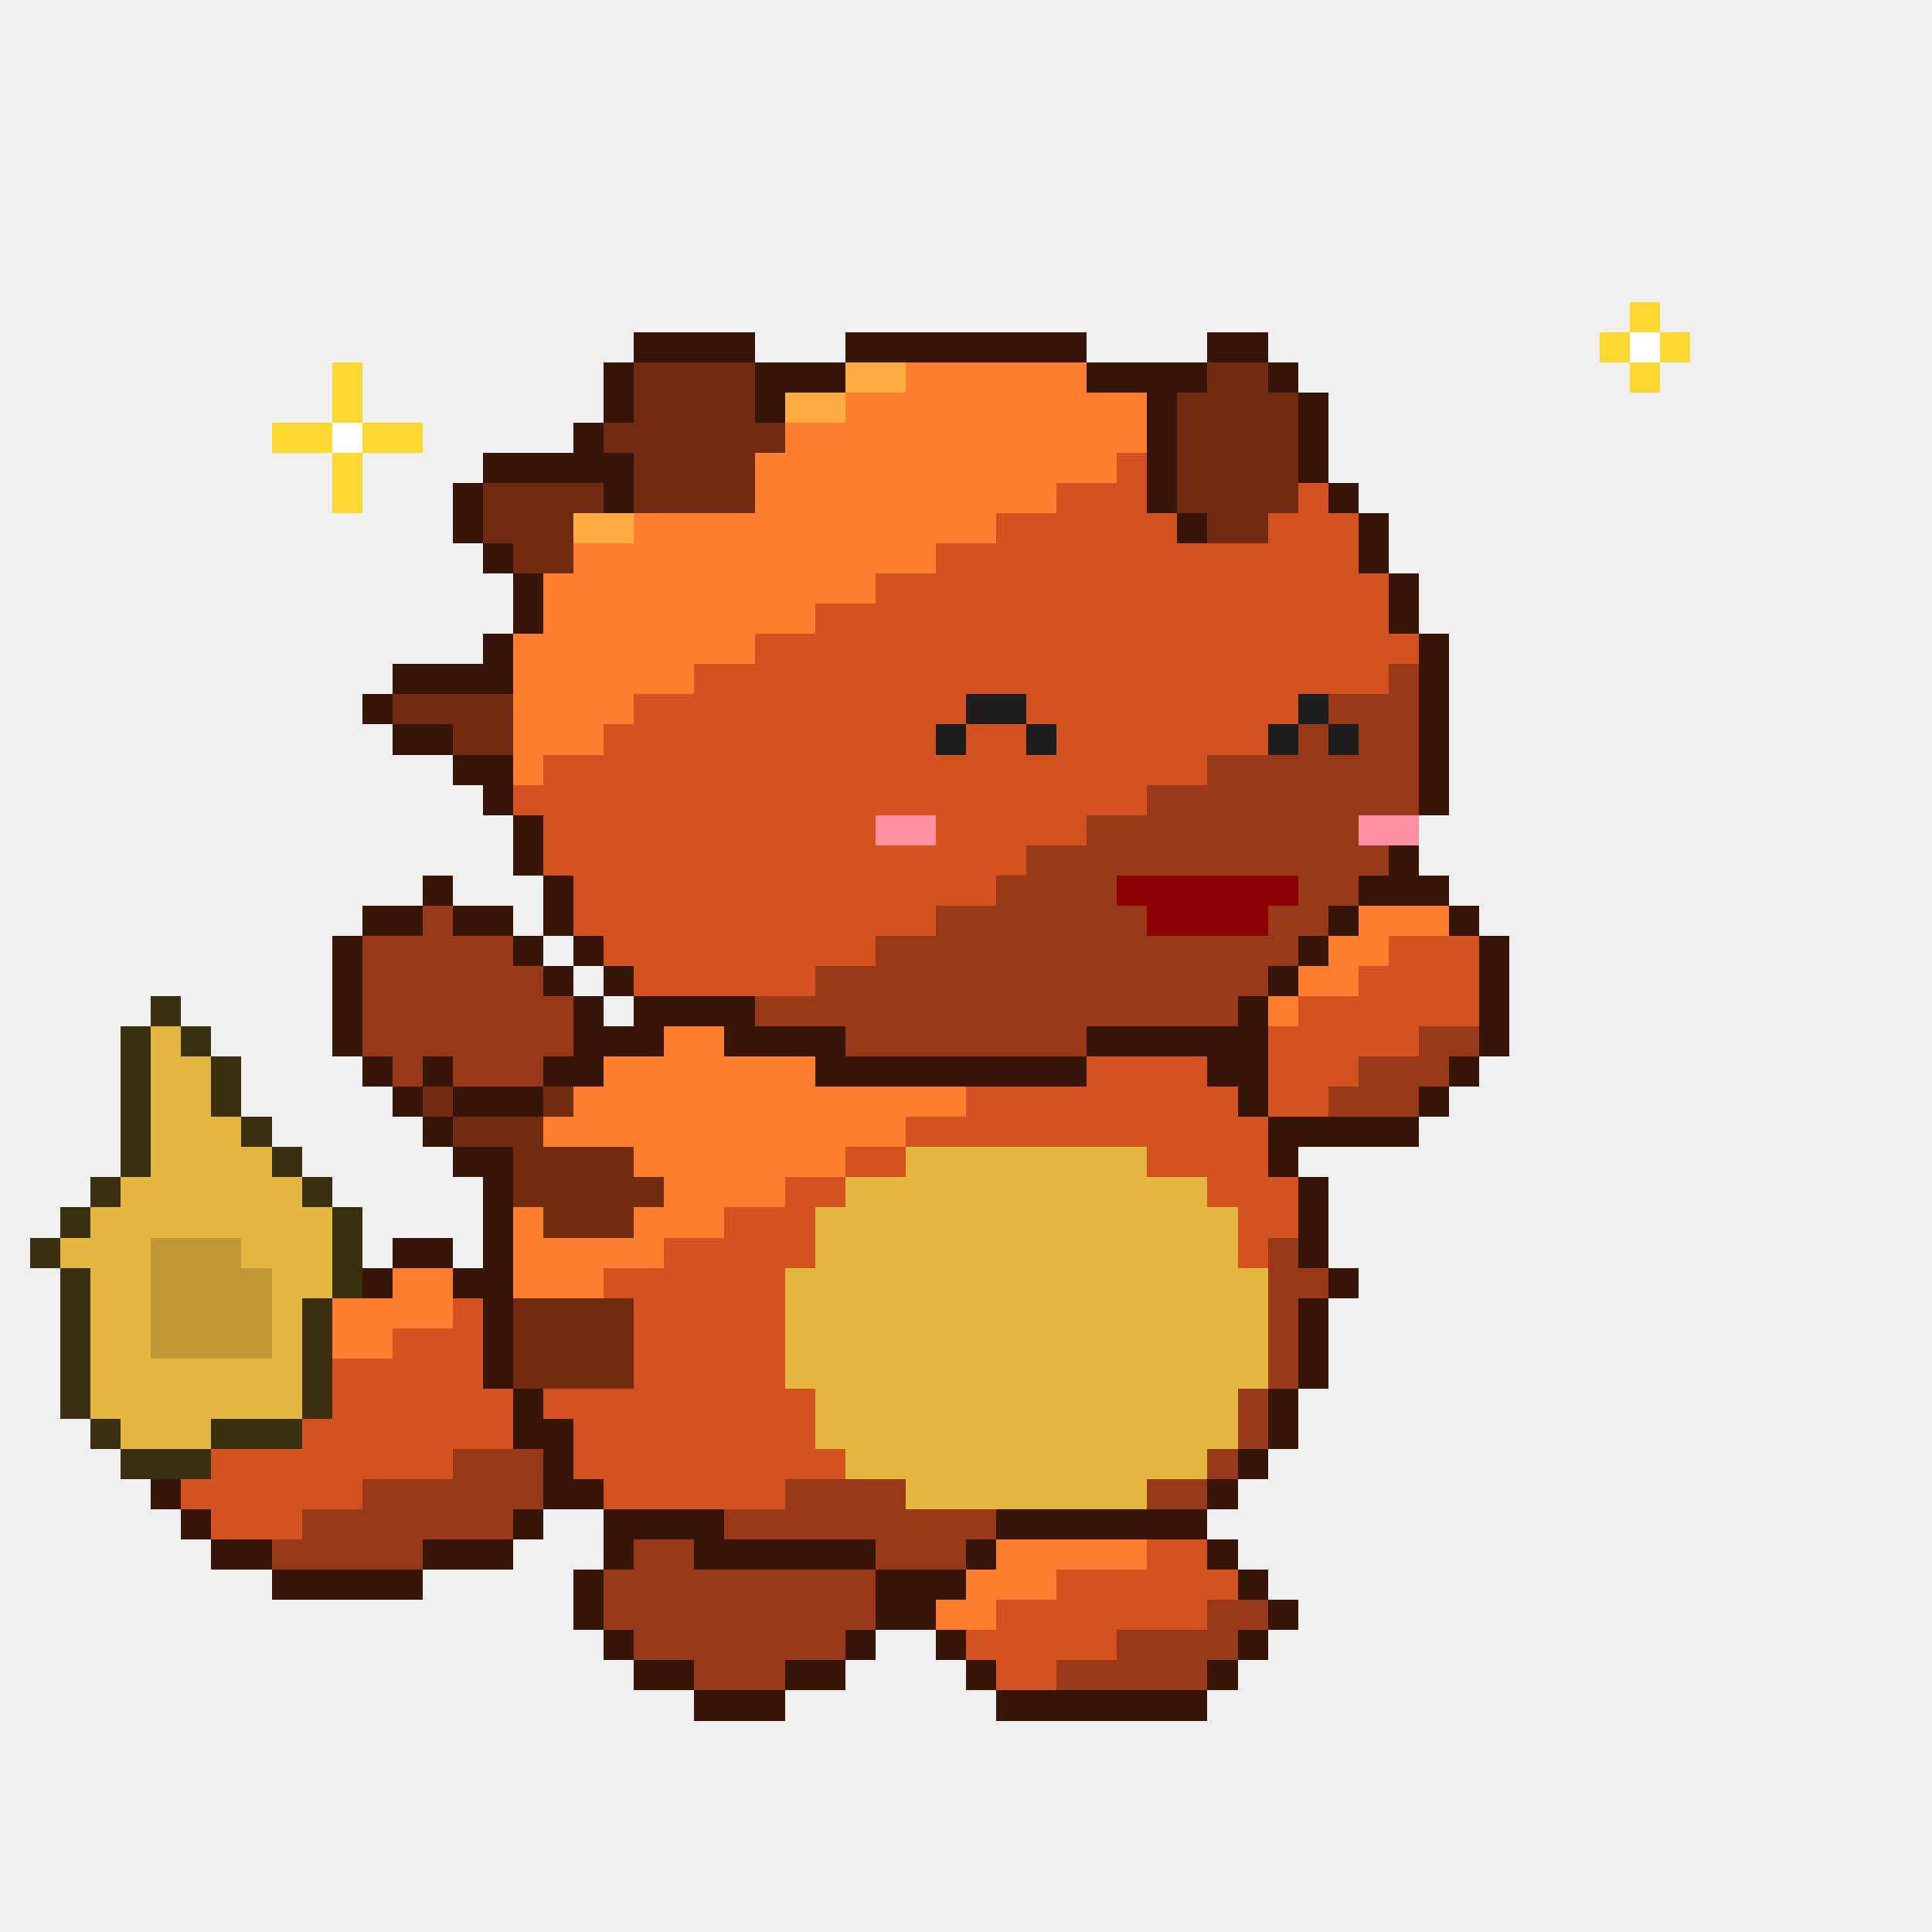
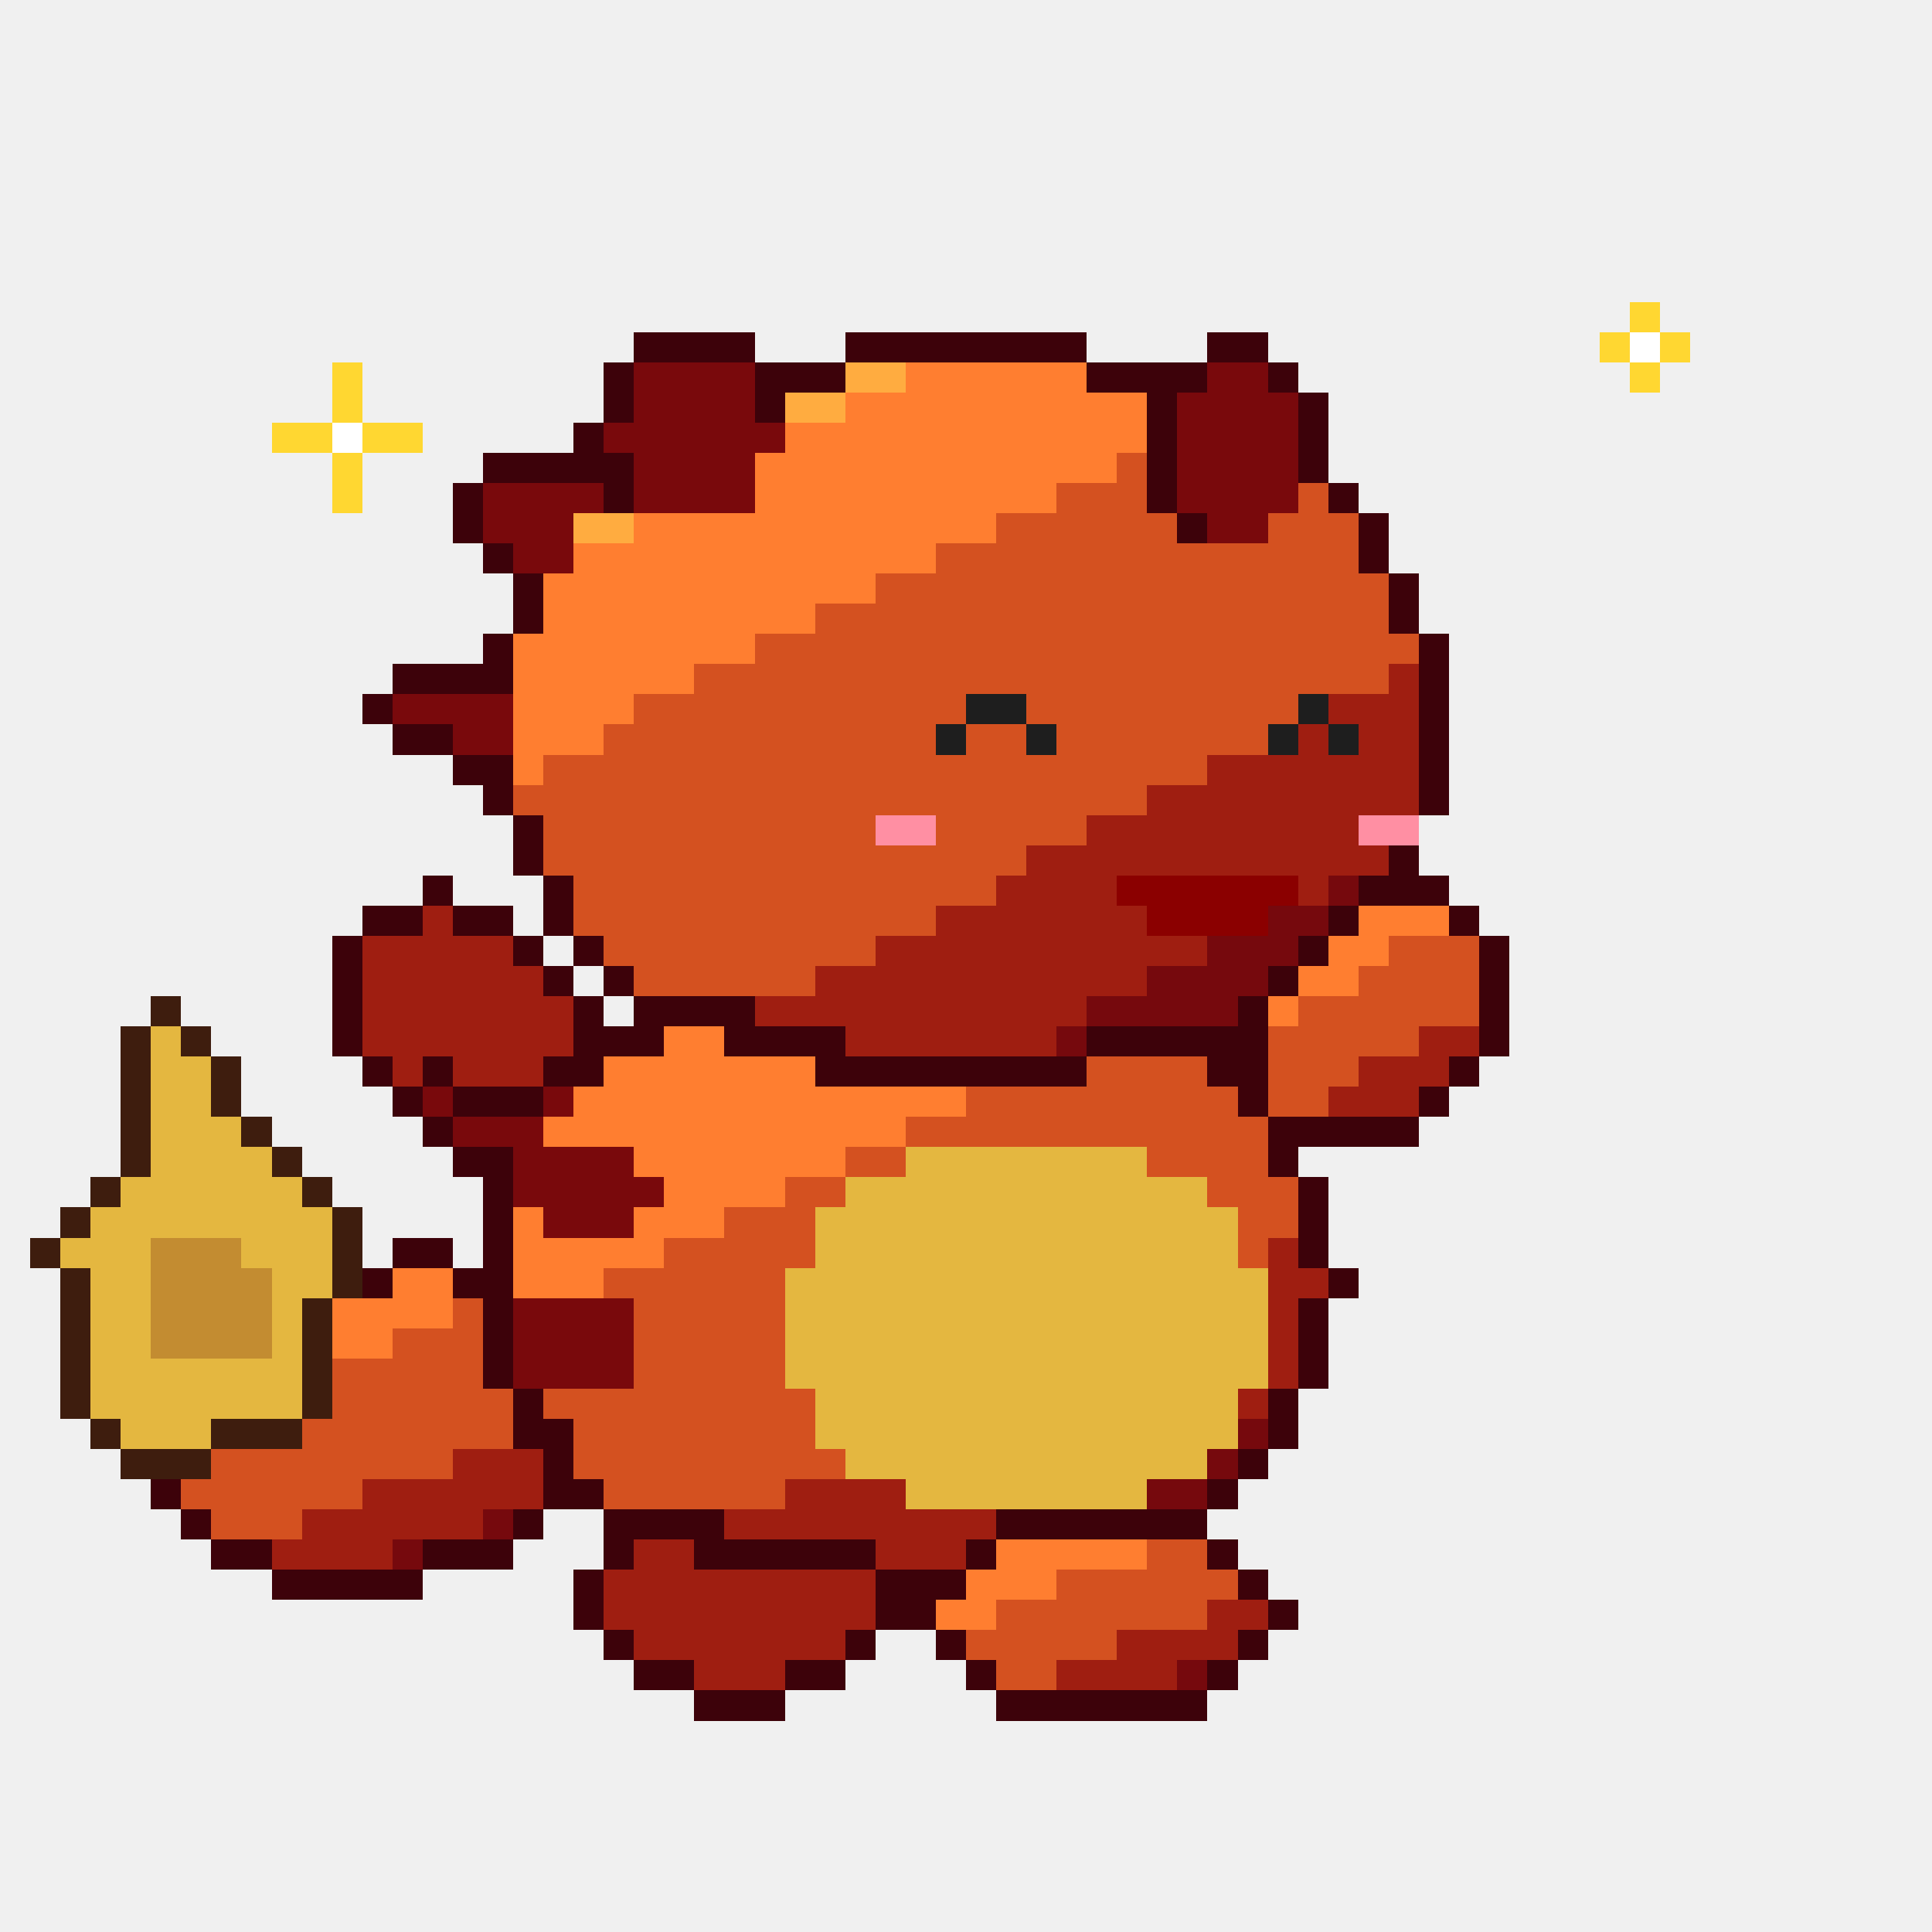
<svg xmlns="http://www.w3.org/2000/svg" viewBox="0 0 128 128" width="128" height="128" shape-rendering="crispEdges">
  <rect x="108" y="20" width="2" height="2" fill="#ffd731" />
-   <rect x="42" y="22" width="8" height="2" fill="#371508" />
-   <rect x="56" y="22" width="16" height="2" fill="#371508" />
-   <rect x="80" y="22" width="4" height="2" fill="#371508" />
+   <rect x="42" y="22" width="8" height="2" fill="#3d020a" />
+   <rect x="56" y="22" width="16" height="2" fill="#3d020a" />
+   <rect x="80" y="22" width="4" height="2" fill="#3d020a" />
  <rect x="106" y="22" width="2" height="2" fill="#ffd731" />
  <rect x="108" y="22" width="2" height="2" fill="#ffffff" />
  <rect x="110" y="22" width="2" height="2" fill="#ffd731" />
  <rect x="22" y="24" width="2" height="2" fill="#ffd731" />
-   <rect x="40" y="24" width="2" height="2" fill="#371508" />
-   <rect x="42" y="24" width="8" height="2" fill="#712b11" />
-   <rect x="50" y="24" width="6" height="2" fill="#371508" />
+   <rect x="40" y="24" width="2" height="2" fill="#3d020a" />
+   <rect x="42" y="24" width="8" height="2" fill="#79090c" />
+   <rect x="50" y="24" width="6" height="2" fill="#3d020a" />
  <rect x="56" y="24" width="4" height="2" fill="#ffac40" />
  <rect x="60" y="24" width="12" height="2" fill="#ff7e30" />
-   <rect x="72" y="24" width="8" height="2" fill="#371508" />
-   <rect x="80" y="24" width="4" height="2" fill="#712b11" />
-   <rect x="84" y="24" width="2" height="2" fill="#371508" />
+   <rect x="72" y="24" width="8" height="2" fill="#3d020a" />
+   <rect x="80" y="24" width="4" height="2" fill="#79090c" />
+   <rect x="84" y="24" width="2" height="2" fill="#3d020a" />
  <rect x="108" y="24" width="2" height="2" fill="#ffd731" />
  <rect x="22" y="26" width="2" height="2" fill="#ffd731" />
-   <rect x="40" y="26" width="2" height="2" fill="#371508" />
-   <rect x="42" y="26" width="8" height="2" fill="#712b11" />
-   <rect x="50" y="26" width="2" height="2" fill="#371508" />
+   <rect x="40" y="26" width="2" height="2" fill="#3d020a" />
+   <rect x="42" y="26" width="8" height="2" fill="#79090c" />
+   <rect x="50" y="26" width="2" height="2" fill="#3d020a" />
  <rect x="52" y="26" width="4" height="2" fill="#ffac40" />
  <rect x="56" y="26" width="20" height="2" fill="#ff7e30" />
-   <rect x="76" y="26" width="2" height="2" fill="#371508" />
-   <rect x="78" y="26" width="8" height="2" fill="#712b11" />
-   <rect x="86" y="26" width="2" height="2" fill="#371508" />
+   <rect x="76" y="26" width="2" height="2" fill="#3d020a" />
+   <rect x="78" y="26" width="8" height="2" fill="#79090c" />
+   <rect x="86" y="26" width="2" height="2" fill="#3d020a" />
  <rect x="18" y="28" width="4" height="2" fill="#ffd731" />
  <rect x="22" y="28" width="2" height="2" fill="#ffffff" />
  <rect x="24" y="28" width="4" height="2" fill="#ffd731" />
-   <rect x="38" y="28" width="2" height="2" fill="#371508" />
-   <rect x="40" y="28" width="12" height="2" fill="#712b11" />
+   <rect x="38" y="28" width="2" height="2" fill="#3d020a" />
+   <rect x="40" y="28" width="12" height="2" fill="#79090c" />
  <rect x="52" y="28" width="24" height="2" fill="#ff7e30" />
-   <rect x="76" y="28" width="2" height="2" fill="#371508" />
-   <rect x="78" y="28" width="8" height="2" fill="#712b11" />
-   <rect x="86" y="28" width="2" height="2" fill="#371508" />
+   <rect x="76" y="28" width="2" height="2" fill="#3d020a" />
+   <rect x="78" y="28" width="8" height="2" fill="#79090c" />
+   <rect x="86" y="28" width="2" height="2" fill="#3d020a" />
  <rect x="22" y="30" width="2" height="2" fill="#ffd731" />
-   <rect x="32" y="30" width="10" height="2" fill="#371508" />
-   <rect x="42" y="30" width="8" height="2" fill="#712b11" />
+   <rect x="32" y="30" width="10" height="2" fill="#3d020a" />
+   <rect x="42" y="30" width="8" height="2" fill="#79090c" />
  <rect x="50" y="30" width="24" height="2" fill="#ff7e30" />
  <rect x="74" y="30" width="2" height="2" fill="#d45120" />
-   <rect x="76" y="30" width="2" height="2" fill="#371508" />
-   <rect x="78" y="30" width="8" height="2" fill="#712b11" />
-   <rect x="86" y="30" width="2" height="2" fill="#371508" />
+   <rect x="76" y="30" width="2" height="2" fill="#3d020a" />
+   <rect x="78" y="30" width="8" height="2" fill="#79090c" />
+   <rect x="86" y="30" width="2" height="2" fill="#3d020a" />
  <rect x="22" y="32" width="2" height="2" fill="#ffd731" />
-   <rect x="30" y="32" width="2" height="2" fill="#371508" />
-   <rect x="32" y="32" width="8" height="2" fill="#712b11" />
-   <rect x="40" y="32" width="2" height="2" fill="#371508" />
-   <rect x="42" y="32" width="8" height="2" fill="#712b11" />
+   <rect x="30" y="32" width="2" height="2" fill="#3d020a" />
+   <rect x="32" y="32" width="8" height="2" fill="#79090c" />
+   <rect x="40" y="32" width="2" height="2" fill="#3d020a" />
+   <rect x="42" y="32" width="8" height="2" fill="#79090c" />
  <rect x="50" y="32" width="20" height="2" fill="#ff7e30" />
  <rect x="70" y="32" width="6" height="2" fill="#d45120" />
-   <rect x="76" y="32" width="2" height="2" fill="#371508" />
-   <rect x="78" y="32" width="8" height="2" fill="#712b11" />
+   <rect x="76" y="32" width="2" height="2" fill="#3d020a" />
+   <rect x="78" y="32" width="8" height="2" fill="#79090c" />
  <rect x="86" y="32" width="2" height="2" fill="#d45120" />
-   <rect x="88" y="32" width="2" height="2" fill="#371508" />
-   <rect x="30" y="34" width="2" height="2" fill="#371508" />
-   <rect x="32" y="34" width="6" height="2" fill="#712b11" />
+   <rect x="88" y="32" width="2" height="2" fill="#3d020a" />
+   <rect x="30" y="34" width="2" height="2" fill="#3d020a" />
+   <rect x="32" y="34" width="6" height="2" fill="#79090c" />
  <rect x="38" y="34" width="4" height="2" fill="#ffac40" />
  <rect x="42" y="34" width="24" height="2" fill="#ff7e30" />
  <rect x="66" y="34" width="12" height="2" fill="#d45120" />
-   <rect x="78" y="34" width="2" height="2" fill="#371508" />
-   <rect x="80" y="34" width="4" height="2" fill="#712b11" />
+   <rect x="78" y="34" width="2" height="2" fill="#3d020a" />
+   <rect x="80" y="34" width="4" height="2" fill="#79090c" />
  <rect x="84" y="34" width="6" height="2" fill="#d45120" />
-   <rect x="90" y="34" width="2" height="2" fill="#371508" />
-   <rect x="32" y="36" width="2" height="2" fill="#371508" />
-   <rect x="34" y="36" width="4" height="2" fill="#712b11" />
+   <rect x="90" y="34" width="2" height="2" fill="#3d020a" />
+   <rect x="32" y="36" width="2" height="2" fill="#3d020a" />
+   <rect x="34" y="36" width="4" height="2" fill="#79090c" />
  <rect x="38" y="36" width="24" height="2" fill="#ff7e30" />
  <rect x="62" y="36" width="28" height="2" fill="#d45120" />
-   <rect x="90" y="36" width="2" height="2" fill="#371508" />
-   <rect x="34" y="38" width="2" height="2" fill="#371508" />
+   <rect x="90" y="36" width="2" height="2" fill="#3d020a" />
+   <rect x="34" y="38" width="2" height="2" fill="#3d020a" />
  <rect x="36" y="38" width="22" height="2" fill="#ff7e30" />
  <rect x="58" y="38" width="34" height="2" fill="#d45120" />
-   <rect x="92" y="38" width="2" height="2" fill="#371508" />
-   <rect x="34" y="40" width="2" height="2" fill="#371508" />
+   <rect x="92" y="38" width="2" height="2" fill="#3d020a" />
+   <rect x="34" y="40" width="2" height="2" fill="#3d020a" />
  <rect x="36" y="40" width="18" height="2" fill="#ff7e30" />
  <rect x="54" y="40" width="38" height="2" fill="#d45120" />
-   <rect x="92" y="40" width="2" height="2" fill="#371508" />
-   <rect x="32" y="42" width="2" height="2" fill="#371508" />
+   <rect x="92" y="40" width="2" height="2" fill="#3d020a" />
+   <rect x="32" y="42" width="2" height="2" fill="#3d020a" />
  <rect x="34" y="42" width="16" height="2" fill="#ff7e30" />
  <rect x="50" y="42" width="44" height="2" fill="#d45120" />
-   <rect x="94" y="42" width="2" height="2" fill="#371508" />
-   <rect x="26" y="44" width="8" height="2" fill="#371508" />
+   <rect x="94" y="42" width="2" height="2" fill="#3d020a" />
+   <rect x="26" y="44" width="8" height="2" fill="#3d020a" />
  <rect x="34" y="44" width="12" height="2" fill="#ff7e30" />
  <rect x="46" y="44" width="46" height="2" fill="#d45120" />
-   <rect x="92" y="44" width="2" height="2" fill="#983a17" />
-   <rect x="94" y="44" width="2" height="2" fill="#371508" />
-   <rect x="24" y="46" width="2" height="2" fill="#371508" />
-   <rect x="26" y="46" width="8" height="2" fill="#712b11" />
+   <rect x="92" y="44" width="2" height="2" fill="#9f1e11" />
+   <rect x="94" y="44" width="2" height="2" fill="#3d020a" />
+   <rect x="24" y="46" width="2" height="2" fill="#3d020a" />
+   <rect x="26" y="46" width="8" height="2" fill="#79090c" />
  <rect x="34" y="46" width="8" height="2" fill="#ff7e30" />
  <rect x="42" y="46" width="22" height="2" fill="#d45120" />
  <rect x="64" y="46" width="4" height="2" fill="#1e1e1e" />
  <rect x="68" y="46" width="18" height="2" fill="#d45120" />
  <rect x="86" y="46" width="2" height="2" fill="#1e1e1e" />
-   <rect x="88" y="46" width="6" height="2" fill="#983a17" />
-   <rect x="94" y="46" width="2" height="2" fill="#371508" />
-   <rect x="26" y="48" width="4" height="2" fill="#371508" />
-   <rect x="30" y="48" width="4" height="2" fill="#712b11" />
+   <rect x="88" y="46" width="6" height="2" fill="#9f1e11" />
+   <rect x="94" y="46" width="2" height="2" fill="#3d020a" />
+   <rect x="26" y="48" width="4" height="2" fill="#3d020a" />
+   <rect x="30" y="48" width="4" height="2" fill="#79090c" />
  <rect x="34" y="48" width="6" height="2" fill="#ff7e30" />
  <rect x="40" y="48" width="22" height="2" fill="#d45120" />
  <rect x="62" y="48" width="2" height="2" fill="#1e1e1e" />
  <rect x="64" y="48" width="4" height="2" fill="#d45120" />
  <rect x="68" y="48" width="2" height="2" fill="#1e1e1e" />
  <rect x="70" y="48" width="14" height="2" fill="#d45120" />
  <rect x="84" y="48" width="2" height="2" fill="#1e1e1e" />
-   <rect x="86" y="48" width="2" height="2" fill="#983a17" />
+   <rect x="86" y="48" width="2" height="2" fill="#9f1e11" />
  <rect x="88" y="48" width="2" height="2" fill="#1e1e1e" />
-   <rect x="90" y="48" width="4" height="2" fill="#983a17" />
-   <rect x="94" y="48" width="2" height="2" fill="#371508" />
-   <rect x="30" y="50" width="4" height="2" fill="#371508" />
+   <rect x="90" y="48" width="4" height="2" fill="#9f1e11" />
+   <rect x="94" y="48" width="2" height="2" fill="#3d020a" />
+   <rect x="30" y="50" width="4" height="2" fill="#3d020a" />
  <rect x="34" y="50" width="2" height="2" fill="#ff7e30" />
  <rect x="36" y="50" width="44" height="2" fill="#d45120" />
-   <rect x="80" y="50" width="14" height="2" fill="#983a17" />
-   <rect x="94" y="50" width="2" height="2" fill="#371508" />
-   <rect x="32" y="52" width="2" height="2" fill="#371508" />
+   <rect x="80" y="50" width="14" height="2" fill="#9f1e11" />
+   <rect x="94" y="50" width="2" height="2" fill="#3d020a" />
+   <rect x="32" y="52" width="2" height="2" fill="#3d020a" />
  <rect x="34" y="52" width="42" height="2" fill="#d45120" />
-   <rect x="76" y="52" width="18" height="2" fill="#983a17" />
-   <rect x="94" y="52" width="2" height="2" fill="#371508" />
-   <rect x="34" y="54" width="2" height="2" fill="#371508" />
+   <rect x="76" y="52" width="18" height="2" fill="#9f1e11" />
+   <rect x="94" y="52" width="2" height="2" fill="#3d020a" />
+   <rect x="34" y="54" width="2" height="2" fill="#3d020a" />
  <rect x="36" y="54" width="22" height="2" fill="#d45120" />
  <rect x="58" y="54" width="4" height="2" fill="#ff8fa3" />
  <rect x="62" y="54" width="10" height="2" fill="#d45120" />
-   <rect x="72" y="54" width="18" height="2" fill="#983a17" />
+   <rect x="72" y="54" width="18" height="2" fill="#9f1e11" />
  <rect x="90" y="54" width="4" height="2" fill="#ff8fa3" />
-   <rect x="34" y="56" width="2" height="2" fill="#371508" />
+   <rect x="34" y="56" width="2" height="2" fill="#3d020a" />
  <rect x="36" y="56" width="32" height="2" fill="#d45120" />
-   <rect x="68" y="56" width="24" height="2" fill="#983a17" />
-   <rect x="92" y="56" width="2" height="2" fill="#371508" />
-   <rect x="28" y="58" width="2" height="2" fill="#371508" />
-   <rect x="36" y="58" width="2" height="2" fill="#371508" />
+   <rect x="68" y="56" width="24" height="2" fill="#9f1e11" />
+   <rect x="92" y="56" width="2" height="2" fill="#3d020a" />
+   <rect x="28" y="58" width="2" height="2" fill="#3d020a" />
+   <rect x="36" y="58" width="2" height="2" fill="#3d020a" />
  <rect x="38" y="58" width="28" height="2" fill="#d45120" />
-   <rect x="66" y="58" width="8" height="2" fill="#983a17" />
+   <rect x="66" y="58" width="8" height="2" fill="#9f1e11" />
  <rect x="74" y="58" width="12" height="2" fill="#8b0000" />
-   <rect x="86" y="58" width="4" height="2" fill="#983a17" />
-   <rect x="90" y="58" width="6" height="2" fill="#371508" />
-   <rect x="24" y="60" width="4" height="2" fill="#371508" />
-   <rect x="28" y="60" width="2" height="2" fill="#983a17" />
-   <rect x="30" y="60" width="4" height="2" fill="#371508" />
-   <rect x="36" y="60" width="2" height="2" fill="#371508" />
+   <rect x="86" y="58" width="2" height="2" fill="#9f1e11" />
+   <rect x="88" y="58" width="2" height="2" fill="#76090d" />
+   <rect x="90" y="58" width="6" height="2" fill="#3d020a" />
+   <rect x="24" y="60" width="4" height="2" fill="#3d020a" />
+   <rect x="28" y="60" width="2" height="2" fill="#9f1e11" />
+   <rect x="30" y="60" width="4" height="2" fill="#3d020a" />
+   <rect x="36" y="60" width="2" height="2" fill="#3d020a" />
  <rect x="38" y="60" width="24" height="2" fill="#d45120" />
-   <rect x="62" y="60" width="14" height="2" fill="#983a17" />
+   <rect x="62" y="60" width="14" height="2" fill="#9f1e11" />
  <rect x="76" y="60" width="8" height="2" fill="#8b0000" />
-   <rect x="84" y="60" width="4" height="2" fill="#983a17" />
-   <rect x="88" y="60" width="2" height="2" fill="#371508" />
+   <rect x="84" y="60" width="4" height="2" fill="#76090d" />
+   <rect x="88" y="60" width="2" height="2" fill="#3d020a" />
  <rect x="90" y="60" width="6" height="2" fill="#ff7e30" />
-   <rect x="96" y="60" width="2" height="2" fill="#371508" />
-   <rect x="22" y="62" width="2" height="2" fill="#371508" />
-   <rect x="24" y="62" width="10" height="2" fill="#983a17" />
-   <rect x="34" y="62" width="2" height="2" fill="#371508" />
-   <rect x="38" y="62" width="2" height="2" fill="#371508" />
+   <rect x="96" y="60" width="2" height="2" fill="#3d020a" />
+   <rect x="22" y="62" width="2" height="2" fill="#3d020a" />
+   <rect x="24" y="62" width="10" height="2" fill="#9f1e11" />
+   <rect x="34" y="62" width="2" height="2" fill="#3d020a" />
+   <rect x="38" y="62" width="2" height="2" fill="#3d020a" />
  <rect x="40" y="62" width="18" height="2" fill="#d45120" />
-   <rect x="58" y="62" width="28" height="2" fill="#983a17" />
-   <rect x="86" y="62" width="2" height="2" fill="#371508" />
+   <rect x="58" y="62" width="22" height="2" fill="#9f1e11" />
+   <rect x="80" y="62" width="6" height="2" fill="#76090d" />
+   <rect x="86" y="62" width="2" height="2" fill="#3d020a" />
  <rect x="88" y="62" width="4" height="2" fill="#ff7e30" />
  <rect x="92" y="62" width="6" height="2" fill="#d45120" />
-   <rect x="98" y="62" width="2" height="2" fill="#371508" />
-   <rect x="22" y="64" width="2" height="2" fill="#371508" />
-   <rect x="24" y="64" width="12" height="2" fill="#983a17" />
-   <rect x="36" y="64" width="2" height="2" fill="#371508" />
-   <rect x="40" y="64" width="2" height="2" fill="#371508" />
+   <rect x="98" y="62" width="2" height="2" fill="#3d020a" />
+   <rect x="22" y="64" width="2" height="2" fill="#3d020a" />
+   <rect x="24" y="64" width="12" height="2" fill="#9f1e11" />
+   <rect x="36" y="64" width="2" height="2" fill="#3d020a" />
+   <rect x="40" y="64" width="2" height="2" fill="#3d020a" />
  <rect x="42" y="64" width="12" height="2" fill="#d45120" />
-   <rect x="54" y="64" width="30" height="2" fill="#983a17" />
-   <rect x="84" y="64" width="2" height="2" fill="#371508" />
+   <rect x="54" y="64" width="22" height="2" fill="#9f1e11" />
+   <rect x="76" y="64" width="8" height="2" fill="#76090d" />
+   <rect x="84" y="64" width="2" height="2" fill="#3d020a" />
  <rect x="86" y="64" width="4" height="2" fill="#ff7e30" />
  <rect x="90" y="64" width="8" height="2" fill="#d45120" />
-   <rect x="98" y="64" width="2" height="2" fill="#371508" />
-   <rect x="10" y="66" width="2" height="2" fill="#3b2f11" />
-   <rect x="22" y="66" width="2" height="2" fill="#371508" />
-   <rect x="24" y="66" width="14" height="2" fill="#983a17" />
-   <rect x="38" y="66" width="2" height="2" fill="#371508" />
-   <rect x="42" y="66" width="8" height="2" fill="#371508" />
-   <rect x="50" y="66" width="32" height="2" fill="#983a17" />
-   <rect x="82" y="66" width="2" height="2" fill="#371508" />
+   <rect x="98" y="64" width="2" height="2" fill="#3d020a" />
+   <rect x="10" y="66" width="2" height="2" fill="#3e1d0e" />
+   <rect x="22" y="66" width="2" height="2" fill="#3d020a" />
+   <rect x="24" y="66" width="14" height="2" fill="#9f1e11" />
+   <rect x="38" y="66" width="2" height="2" fill="#3d020a" />
+   <rect x="42" y="66" width="8" height="2" fill="#3d020a" />
+   <rect x="50" y="66" width="22" height="2" fill="#9f1e11" />
+   <rect x="72" y="66" width="10" height="2" fill="#76090d" />
+   <rect x="82" y="66" width="2" height="2" fill="#3d020a" />
  <rect x="84" y="66" width="2" height="2" fill="#ff7e30" />
  <rect x="86" y="66" width="12" height="2" fill="#d45120" />
-   <rect x="98" y="66" width="2" height="2" fill="#371508" />
-   <rect x="8" y="68" width="2" height="2" fill="#3b2f11" />
+   <rect x="98" y="66" width="2" height="2" fill="#3d020a" />
+   <rect x="8" y="68" width="2" height="2" fill="#3e1d0e" />
  <rect x="10" y="68" width="2" height="2" fill="#e4b740" />
-   <rect x="12" y="68" width="2" height="2" fill="#3b2f11" />
-   <rect x="22" y="68" width="2" height="2" fill="#371508" />
-   <rect x="24" y="68" width="14" height="2" fill="#983a17" />
-   <rect x="38" y="68" width="6" height="2" fill="#371508" />
+   <rect x="12" y="68" width="2" height="2" fill="#3e1d0e" />
+   <rect x="22" y="68" width="2" height="2" fill="#3d020a" />
+   <rect x="24" y="68" width="14" height="2" fill="#9f1e11" />
+   <rect x="38" y="68" width="6" height="2" fill="#3d020a" />
  <rect x="44" y="68" width="4" height="2" fill="#ff7e30" />
-   <rect x="48" y="68" width="8" height="2" fill="#371508" />
-   <rect x="56" y="68" width="16" height="2" fill="#983a17" />
-   <rect x="72" y="68" width="12" height="2" fill="#371508" />
+   <rect x="48" y="68" width="8" height="2" fill="#3d020a" />
+   <rect x="56" y="68" width="14" height="2" fill="#9f1e11" />
+   <rect x="70" y="68" width="2" height="2" fill="#76090d" />
+   <rect x="72" y="68" width="12" height="2" fill="#3d020a" />
  <rect x="84" y="68" width="10" height="2" fill="#d45120" />
-   <rect x="94" y="68" width="4" height="2" fill="#983a17" />
-   <rect x="98" y="68" width="2" height="2" fill="#371508" />
-   <rect x="8" y="70" width="2" height="2" fill="#3b2f11" />
+   <rect x="94" y="68" width="4" height="2" fill="#9f1e11" />
+   <rect x="98" y="68" width="2" height="2" fill="#3d020a" />
+   <rect x="8" y="70" width="2" height="2" fill="#3e1d0e" />
  <rect x="10" y="70" width="4" height="2" fill="#e4b740" />
-   <rect x="14" y="70" width="2" height="2" fill="#3b2f11" />
-   <rect x="24" y="70" width="2" height="2" fill="#371508" />
-   <rect x="26" y="70" width="2" height="2" fill="#983a17" />
-   <rect x="28" y="70" width="2" height="2" fill="#371508" />
-   <rect x="30" y="70" width="6" height="2" fill="#983a17" />
-   <rect x="36" y="70" width="4" height="2" fill="#371508" />
+   <rect x="14" y="70" width="2" height="2" fill="#3e1d0e" />
+   <rect x="24" y="70" width="2" height="2" fill="#3d020a" />
+   <rect x="26" y="70" width="2" height="2" fill="#9f1e11" />
+   <rect x="28" y="70" width="2" height="2" fill="#3d020a" />
+   <rect x="30" y="70" width="6" height="2" fill="#9f1e11" />
+   <rect x="36" y="70" width="4" height="2" fill="#3d020a" />
  <rect x="40" y="70" width="14" height="2" fill="#ff7e30" />
-   <rect x="54" y="70" width="18" height="2" fill="#371508" />
+   <rect x="54" y="70" width="18" height="2" fill="#3d020a" />
  <rect x="72" y="70" width="8" height="2" fill="#d45120" />
-   <rect x="80" y="70" width="4" height="2" fill="#371508" />
+   <rect x="80" y="70" width="4" height="2" fill="#3d020a" />
  <rect x="84" y="70" width="6" height="2" fill="#d45120" />
-   <rect x="90" y="70" width="6" height="2" fill="#983a17" />
-   <rect x="96" y="70" width="2" height="2" fill="#371508" />
-   <rect x="8" y="72" width="2" height="2" fill="#3b2f11" />
+   <rect x="90" y="70" width="6" height="2" fill="#9f1e11" />
+   <rect x="96" y="70" width="2" height="2" fill="#3d020a" />
+   <rect x="8" y="72" width="2" height="2" fill="#3e1d0e" />
  <rect x="10" y="72" width="4" height="2" fill="#e4b740" />
-   <rect x="14" y="72" width="2" height="2" fill="#3b2f11" />
-   <rect x="26" y="72" width="2" height="2" fill="#371508" />
-   <rect x="28" y="72" width="2" height="2" fill="#712b11" />
-   <rect x="30" y="72" width="6" height="2" fill="#371508" />
-   <rect x="36" y="72" width="2" height="2" fill="#712b11" />
+   <rect x="14" y="72" width="2" height="2" fill="#3e1d0e" />
+   <rect x="26" y="72" width="2" height="2" fill="#3d020a" />
+   <rect x="28" y="72" width="2" height="2" fill="#79090c" />
+   <rect x="30" y="72" width="6" height="2" fill="#3d020a" />
+   <rect x="36" y="72" width="2" height="2" fill="#79090c" />
  <rect x="38" y="72" width="26" height="2" fill="#ff7e30" />
  <rect x="64" y="72" width="18" height="2" fill="#d45120" />
-   <rect x="82" y="72" width="2" height="2" fill="#371508" />
+   <rect x="82" y="72" width="2" height="2" fill="#3d020a" />
  <rect x="84" y="72" width="4" height="2" fill="#d45120" />
-   <rect x="88" y="72" width="6" height="2" fill="#983a17" />
-   <rect x="94" y="72" width="2" height="2" fill="#371508" />
-   <rect x="8" y="74" width="2" height="2" fill="#3b2f11" />
+   <rect x="88" y="72" width="6" height="2" fill="#9f1e11" />
+   <rect x="94" y="72" width="2" height="2" fill="#3d020a" />
+   <rect x="8" y="74" width="2" height="2" fill="#3e1d0e" />
  <rect x="10" y="74" width="6" height="2" fill="#e4b740" />
-   <rect x="16" y="74" width="2" height="2" fill="#3b2f11" />
-   <rect x="28" y="74" width="2" height="2" fill="#371508" />
-   <rect x="30" y="74" width="6" height="2" fill="#712b11" />
+   <rect x="16" y="74" width="2" height="2" fill="#3e1d0e" />
+   <rect x="28" y="74" width="2" height="2" fill="#3d020a" />
+   <rect x="30" y="74" width="6" height="2" fill="#79090c" />
  <rect x="36" y="74" width="24" height="2" fill="#ff7e30" />
  <rect x="60" y="74" width="24" height="2" fill="#d45120" />
-   <rect x="84" y="74" width="10" height="2" fill="#371508" />
-   <rect x="8" y="76" width="2" height="2" fill="#3b2f11" />
+   <rect x="84" y="74" width="10" height="2" fill="#3d020a" />
+   <rect x="8" y="76" width="2" height="2" fill="#3e1d0e" />
  <rect x="10" y="76" width="8" height="2" fill="#e4b740" />
-   <rect x="18" y="76" width="2" height="2" fill="#3b2f11" />
-   <rect x="30" y="76" width="4" height="2" fill="#371508" />
-   <rect x="34" y="76" width="8" height="2" fill="#712b11" />
+   <rect x="18" y="76" width="2" height="2" fill="#3e1d0e" />
+   <rect x="30" y="76" width="4" height="2" fill="#3d020a" />
+   <rect x="34" y="76" width="8" height="2" fill="#79090c" />
  <rect x="42" y="76" width="14" height="2" fill="#ff7e30" />
  <rect x="56" y="76" width="4" height="2" fill="#d45120" />
  <rect x="60" y="76" width="16" height="2" fill="#e4b740" />
  <rect x="76" y="76" width="8" height="2" fill="#d45120" />
-   <rect x="84" y="76" width="2" height="2" fill="#371508" />
-   <rect x="6" y="78" width="2" height="2" fill="#3b2f11" />
+   <rect x="84" y="76" width="2" height="2" fill="#3d020a" />
+   <rect x="6" y="78" width="2" height="2" fill="#3e1d0e" />
  <rect x="8" y="78" width="12" height="2" fill="#e4b740" />
-   <rect x="20" y="78" width="2" height="2" fill="#3b2f11" />
-   <rect x="32" y="78" width="2" height="2" fill="#371508" />
-   <rect x="34" y="78" width="10" height="2" fill="#712b11" />
+   <rect x="20" y="78" width="2" height="2" fill="#3e1d0e" />
+   <rect x="32" y="78" width="2" height="2" fill="#3d020a" />
+   <rect x="34" y="78" width="10" height="2" fill="#79090c" />
  <rect x="44" y="78" width="8" height="2" fill="#ff7e30" />
  <rect x="52" y="78" width="4" height="2" fill="#d45120" />
  <rect x="56" y="78" width="24" height="2" fill="#e4b740" />
  <rect x="80" y="78" width="6" height="2" fill="#d45120" />
-   <rect x="86" y="78" width="2" height="2" fill="#371508" />
-   <rect x="4" y="80" width="2" height="2" fill="#3b2f11" />
+   <rect x="86" y="78" width="2" height="2" fill="#3d020a" />
+   <rect x="4" y="80" width="2" height="2" fill="#3e1d0e" />
  <rect x="6" y="80" width="16" height="2" fill="#e4b740" />
-   <rect x="22" y="80" width="2" height="2" fill="#3b2f11" />
-   <rect x="32" y="80" width="2" height="2" fill="#371508" />
+   <rect x="22" y="80" width="2" height="2" fill="#3e1d0e" />
+   <rect x="32" y="80" width="2" height="2" fill="#3d020a" />
  <rect x="34" y="80" width="2" height="2" fill="#ff7e30" />
-   <rect x="36" y="80" width="6" height="2" fill="#712b11" />
+   <rect x="36" y="80" width="6" height="2" fill="#79090c" />
  <rect x="42" y="80" width="6" height="2" fill="#ff7e30" />
  <rect x="48" y="80" width="6" height="2" fill="#d45120" />
  <rect x="54" y="80" width="28" height="2" fill="#e4b740" />
  <rect x="82" y="80" width="4" height="2" fill="#d45120" />
-   <rect x="86" y="80" width="2" height="2" fill="#371508" />
-   <rect x="2" y="82" width="2" height="2" fill="#3b2f11" />
+   <rect x="86" y="80" width="2" height="2" fill="#3d020a" />
+   <rect x="2" y="82" width="2" height="2" fill="#3e1d0e" />
  <rect x="4" y="82" width="6" height="2" fill="#e4b740" />
-   <rect x="10" y="82" width="6" height="2" fill="#bf9935" />
+   <rect x="10" y="82" width="6" height="2" fill="#c38c31" />
  <rect x="16" y="82" width="6" height="2" fill="#e4b740" />
-   <rect x="22" y="82" width="2" height="2" fill="#3b2f11" />
-   <rect x="26" y="82" width="4" height="2" fill="#371508" />
-   <rect x="32" y="82" width="2" height="2" fill="#371508" />
+   <rect x="22" y="82" width="2" height="2" fill="#3e1d0e" />
+   <rect x="26" y="82" width="4" height="2" fill="#3d020a" />
+   <rect x="32" y="82" width="2" height="2" fill="#3d020a" />
  <rect x="34" y="82" width="10" height="2" fill="#ff7e30" />
  <rect x="44" y="82" width="10" height="2" fill="#d45120" />
  <rect x="54" y="82" width="28" height="2" fill="#e4b740" />
  <rect x="82" y="82" width="2" height="2" fill="#d45120" />
-   <rect x="84" y="82" width="2" height="2" fill="#983a17" />
-   <rect x="86" y="82" width="2" height="2" fill="#371508" />
-   <rect x="4" y="84" width="2" height="2" fill="#3b2f11" />
+   <rect x="84" y="82" width="2" height="2" fill="#9f1e11" />
+   <rect x="86" y="82" width="2" height="2" fill="#3d020a" />
+   <rect x="4" y="84" width="2" height="2" fill="#3e1d0e" />
  <rect x="6" y="84" width="4" height="2" fill="#e4b740" />
-   <rect x="10" y="84" width="8" height="2" fill="#bf9935" />
+   <rect x="10" y="84" width="8" height="2" fill="#c38c31" />
  <rect x="18" y="84" width="4" height="2" fill="#e4b740" />
-   <rect x="22" y="84" width="2" height="2" fill="#3b2f11" />
-   <rect x="24" y="84" width="2" height="2" fill="#371508" />
+   <rect x="22" y="84" width="2" height="2" fill="#3e1d0e" />
+   <rect x="24" y="84" width="2" height="2" fill="#3d020a" />
  <rect x="26" y="84" width="4" height="2" fill="#ff7e30" />
-   <rect x="30" y="84" width="4" height="2" fill="#371508" />
+   <rect x="30" y="84" width="4" height="2" fill="#3d020a" />
  <rect x="34" y="84" width="6" height="2" fill="#ff7e30" />
  <rect x="40" y="84" width="12" height="2" fill="#d45120" />
  <rect x="52" y="84" width="32" height="2" fill="#e4b740" />
-   <rect x="84" y="84" width="4" height="2" fill="#983a17" />
-   <rect x="88" y="84" width="2" height="2" fill="#371508" />
-   <rect x="4" y="86" width="2" height="2" fill="#3b2f11" />
+   <rect x="84" y="84" width="4" height="2" fill="#9f1e11" />
+   <rect x="88" y="84" width="2" height="2" fill="#3d020a" />
+   <rect x="4" y="86" width="2" height="2" fill="#3e1d0e" />
  <rect x="6" y="86" width="4" height="2" fill="#e4b740" />
-   <rect x="10" y="86" width="8" height="2" fill="#bf9935" />
+   <rect x="10" y="86" width="8" height="2" fill="#c38c31" />
  <rect x="18" y="86" width="2" height="2" fill="#e4b740" />
-   <rect x="20" y="86" width="2" height="2" fill="#3b2f11" />
+   <rect x="20" y="86" width="2" height="2" fill="#3e1d0e" />
  <rect x="22" y="86" width="8" height="2" fill="#ff7e30" />
  <rect x="30" y="86" width="2" height="2" fill="#d45120" />
-   <rect x="32" y="86" width="2" height="2" fill="#371508" />
-   <rect x="34" y="86" width="8" height="2" fill="#712b11" />
+   <rect x="32" y="86" width="2" height="2" fill="#3d020a" />
+   <rect x="34" y="86" width="8" height="2" fill="#79090c" />
  <rect x="42" y="86" width="10" height="2" fill="#d45120" />
  <rect x="52" y="86" width="32" height="2" fill="#e4b740" />
-   <rect x="84" y="86" width="2" height="2" fill="#983a17" />
-   <rect x="86" y="86" width="2" height="2" fill="#371508" />
-   <rect x="4" y="88" width="2" height="2" fill="#3b2f11" />
+   <rect x="84" y="86" width="2" height="2" fill="#9f1e11" />
+   <rect x="86" y="86" width="2" height="2" fill="#3d020a" />
+   <rect x="4" y="88" width="2" height="2" fill="#3e1d0e" />
  <rect x="6" y="88" width="4" height="2" fill="#e4b740" />
-   <rect x="10" y="88" width="8" height="2" fill="#bf9935" />
+   <rect x="10" y="88" width="8" height="2" fill="#c38c31" />
  <rect x="18" y="88" width="2" height="2" fill="#e4b740" />
-   <rect x="20" y="88" width="2" height="2" fill="#3b2f11" />
+   <rect x="20" y="88" width="2" height="2" fill="#3e1d0e" />
  <rect x="22" y="88" width="4" height="2" fill="#ff7e30" />
  <rect x="26" y="88" width="6" height="2" fill="#d45120" />
-   <rect x="32" y="88" width="2" height="2" fill="#371508" />
-   <rect x="34" y="88" width="8" height="2" fill="#712b11" />
+   <rect x="32" y="88" width="2" height="2" fill="#3d020a" />
+   <rect x="34" y="88" width="8" height="2" fill="#79090c" />
  <rect x="42" y="88" width="10" height="2" fill="#d45120" />
  <rect x="52" y="88" width="32" height="2" fill="#e4b740" />
-   <rect x="84" y="88" width="2" height="2" fill="#983a17" />
-   <rect x="86" y="88" width="2" height="2" fill="#371508" />
-   <rect x="4" y="90" width="2" height="2" fill="#3b2f11" />
+   <rect x="84" y="88" width="2" height="2" fill="#9f1e11" />
+   <rect x="86" y="88" width="2" height="2" fill="#3d020a" />
+   <rect x="4" y="90" width="2" height="2" fill="#3e1d0e" />
  <rect x="6" y="90" width="14" height="2" fill="#e4b740" />
-   <rect x="20" y="90" width="2" height="2" fill="#3b2f11" />
+   <rect x="20" y="90" width="2" height="2" fill="#3e1d0e" />
  <rect x="22" y="90" width="10" height="2" fill="#d45120" />
-   <rect x="32" y="90" width="2" height="2" fill="#371508" />
-   <rect x="34" y="90" width="8" height="2" fill="#712b11" />
+   <rect x="32" y="90" width="2" height="2" fill="#3d020a" />
+   <rect x="34" y="90" width="8" height="2" fill="#79090c" />
  <rect x="42" y="90" width="10" height="2" fill="#d45120" />
  <rect x="52" y="90" width="32" height="2" fill="#e4b740" />
-   <rect x="84" y="90" width="2" height="2" fill="#983a17" />
-   <rect x="86" y="90" width="2" height="2" fill="#371508" />
-   <rect x="4" y="92" width="2" height="2" fill="#3b2f11" />
+   <rect x="84" y="90" width="2" height="2" fill="#9f1e11" />
+   <rect x="86" y="90" width="2" height="2" fill="#3d020a" />
+   <rect x="4" y="92" width="2" height="2" fill="#3e1d0e" />
  <rect x="6" y="92" width="14" height="2" fill="#e4b740" />
-   <rect x="20" y="92" width="2" height="2" fill="#3b2f11" />
+   <rect x="20" y="92" width="2" height="2" fill="#3e1d0e" />
  <rect x="22" y="92" width="12" height="2" fill="#d45120" />
-   <rect x="34" y="92" width="2" height="2" fill="#371508" />
+   <rect x="34" y="92" width="2" height="2" fill="#3d020a" />
  <rect x="36" y="92" width="18" height="2" fill="#d45120" />
  <rect x="54" y="92" width="28" height="2" fill="#e4b740" />
-   <rect x="82" y="92" width="2" height="2" fill="#983a17" />
-   <rect x="84" y="92" width="2" height="2" fill="#371508" />
-   <rect x="6" y="94" width="2" height="2" fill="#3b2f11" />
+   <rect x="82" y="92" width="2" height="2" fill="#9f1e11" />
+   <rect x="84" y="92" width="2" height="2" fill="#3d020a" />
+   <rect x="6" y="94" width="2" height="2" fill="#3e1d0e" />
  <rect x="8" y="94" width="6" height="2" fill="#e4b740" />
-   <rect x="14" y="94" width="6" height="2" fill="#3b2f11" />
+   <rect x="14" y="94" width="6" height="2" fill="#3e1d0e" />
  <rect x="20" y="94" width="14" height="2" fill="#d45120" />
-   <rect x="34" y="94" width="4" height="2" fill="#371508" />
+   <rect x="34" y="94" width="4" height="2" fill="#3d020a" />
  <rect x="38" y="94" width="16" height="2" fill="#d45120" />
  <rect x="54" y="94" width="28" height="2" fill="#e4b740" />
-   <rect x="82" y="94" width="2" height="2" fill="#983a17" />
-   <rect x="84" y="94" width="2" height="2" fill="#371508" />
-   <rect x="8" y="96" width="6" height="2" fill="#3b2f11" />
+   <rect x="82" y="94" width="2" height="2" fill="#76090d" />
+   <rect x="84" y="94" width="2" height="2" fill="#3d020a" />
+   <rect x="8" y="96" width="6" height="2" fill="#3e1d0e" />
  <rect x="14" y="96" width="16" height="2" fill="#d45120" />
-   <rect x="30" y="96" width="6" height="2" fill="#983a17" />
-   <rect x="36" y="96" width="2" height="2" fill="#371508" />
+   <rect x="30" y="96" width="6" height="2" fill="#9f1e11" />
+   <rect x="36" y="96" width="2" height="2" fill="#3d020a" />
  <rect x="38" y="96" width="18" height="2" fill="#d45120" />
  <rect x="56" y="96" width="24" height="2" fill="#e4b740" />
-   <rect x="80" y="96" width="2" height="2" fill="#983a17" />
-   <rect x="82" y="96" width="2" height="2" fill="#371508" />
-   <rect x="10" y="98" width="2" height="2" fill="#371508" />
+   <rect x="80" y="96" width="2" height="2" fill="#76090d" />
+   <rect x="82" y="96" width="2" height="2" fill="#3d020a" />
+   <rect x="10" y="98" width="2" height="2" fill="#3d020a" />
  <rect x="12" y="98" width="12" height="2" fill="#d45120" />
-   <rect x="24" y="98" width="12" height="2" fill="#983a17" />
-   <rect x="36" y="98" width="4" height="2" fill="#371508" />
+   <rect x="24" y="98" width="12" height="2" fill="#9f1e11" />
+   <rect x="36" y="98" width="4" height="2" fill="#3d020a" />
  <rect x="40" y="98" width="12" height="2" fill="#d45120" />
-   <rect x="52" y="98" width="8" height="2" fill="#983a17" />
+   <rect x="52" y="98" width="8" height="2" fill="#9f1e11" />
  <rect x="60" y="98" width="16" height="2" fill="#e4b740" />
-   <rect x="76" y="98" width="4" height="2" fill="#983a17" />
-   <rect x="80" y="98" width="2" height="2" fill="#371508" />
-   <rect x="12" y="100" width="2" height="2" fill="#371508" />
+   <rect x="76" y="98" width="4" height="2" fill="#76090d" />
+   <rect x="80" y="98" width="2" height="2" fill="#3d020a" />
+   <rect x="12" y="100" width="2" height="2" fill="#3d020a" />
  <rect x="14" y="100" width="6" height="2" fill="#d45120" />
-   <rect x="20" y="100" width="14" height="2" fill="#983a17" />
-   <rect x="34" y="100" width="2" height="2" fill="#371508" />
-   <rect x="40" y="100" width="8" height="2" fill="#371508" />
-   <rect x="48" y="100" width="18" height="2" fill="#983a17" />
-   <rect x="66" y="100" width="14" height="2" fill="#371508" />
-   <rect x="14" y="102" width="4" height="2" fill="#371508" />
-   <rect x="18" y="102" width="10" height="2" fill="#983a17" />
-   <rect x="28" y="102" width="6" height="2" fill="#371508" />
-   <rect x="40" y="102" width="2" height="2" fill="#371508" />
-   <rect x="42" y="102" width="4" height="2" fill="#983a17" />
-   <rect x="46" y="102" width="12" height="2" fill="#371508" />
-   <rect x="58" y="102" width="6" height="2" fill="#983a17" />
-   <rect x="64" y="102" width="2" height="2" fill="#371508" />
+   <rect x="20" y="100" width="12" height="2" fill="#9f1e11" />
+   <rect x="32" y="100" width="2" height="2" fill="#76090d" />
+   <rect x="34" y="100" width="2" height="2" fill="#3d020a" />
+   <rect x="40" y="100" width="8" height="2" fill="#3d020a" />
+   <rect x="48" y="100" width="18" height="2" fill="#9f1e11" />
+   <rect x="66" y="100" width="14" height="2" fill="#3d020a" />
+   <rect x="14" y="102" width="4" height="2" fill="#3d020a" />
+   <rect x="18" y="102" width="8" height="2" fill="#9f1e11" />
+   <rect x="26" y="102" width="2" height="2" fill="#76090d" />
+   <rect x="28" y="102" width="6" height="2" fill="#3d020a" />
+   <rect x="40" y="102" width="2" height="2" fill="#3d020a" />
+   <rect x="42" y="102" width="4" height="2" fill="#9f1e11" />
+   <rect x="46" y="102" width="12" height="2" fill="#3d020a" />
+   <rect x="58" y="102" width="6" height="2" fill="#9f1e11" />
+   <rect x="64" y="102" width="2" height="2" fill="#3d020a" />
  <rect x="66" y="102" width="10" height="2" fill="#ff7e30" />
  <rect x="76" y="102" width="4" height="2" fill="#d45120" />
-   <rect x="80" y="102" width="2" height="2" fill="#371508" />
-   <rect x="18" y="104" width="10" height="2" fill="#371508" />
-   <rect x="38" y="104" width="2" height="2" fill="#371508" />
-   <rect x="40" y="104" width="18" height="2" fill="#983a17" />
-   <rect x="58" y="104" width="6" height="2" fill="#371508" />
+   <rect x="80" y="102" width="2" height="2" fill="#3d020a" />
+   <rect x="18" y="104" width="10" height="2" fill="#3d020a" />
+   <rect x="38" y="104" width="2" height="2" fill="#3d020a" />
+   <rect x="40" y="104" width="18" height="2" fill="#9f1e11" />
+   <rect x="58" y="104" width="6" height="2" fill="#3d020a" />
  <rect x="64" y="104" width="6" height="2" fill="#ff7e30" />
  <rect x="70" y="104" width="12" height="2" fill="#d45120" />
-   <rect x="82" y="104" width="2" height="2" fill="#371508" />
-   <rect x="38" y="106" width="2" height="2" fill="#371508" />
-   <rect x="40" y="106" width="18" height="2" fill="#983a17" />
-   <rect x="58" y="106" width="4" height="2" fill="#371508" />
+   <rect x="82" y="104" width="2" height="2" fill="#3d020a" />
+   <rect x="38" y="106" width="2" height="2" fill="#3d020a" />
+   <rect x="40" y="106" width="18" height="2" fill="#9f1e11" />
+   <rect x="58" y="106" width="4" height="2" fill="#3d020a" />
  <rect x="62" y="106" width="4" height="2" fill="#ff7e30" />
  <rect x="66" y="106" width="14" height="2" fill="#d45120" />
-   <rect x="80" y="106" width="4" height="2" fill="#983a17" />
-   <rect x="84" y="106" width="2" height="2" fill="#371508" />
-   <rect x="40" y="108" width="2" height="2" fill="#371508" />
-   <rect x="42" y="108" width="14" height="2" fill="#983a17" />
-   <rect x="56" y="108" width="2" height="2" fill="#371508" />
-   <rect x="62" y="108" width="2" height="2" fill="#371508" />
+   <rect x="80" y="106" width="4" height="2" fill="#9f1e11" />
+   <rect x="84" y="106" width="2" height="2" fill="#3d020a" />
+   <rect x="40" y="108" width="2" height="2" fill="#3d020a" />
+   <rect x="42" y="108" width="14" height="2" fill="#9f1e11" />
+   <rect x="56" y="108" width="2" height="2" fill="#3d020a" />
+   <rect x="62" y="108" width="2" height="2" fill="#3d020a" />
  <rect x="64" y="108" width="10" height="2" fill="#d45120" />
-   <rect x="74" y="108" width="8" height="2" fill="#983a17" />
-   <rect x="82" y="108" width="2" height="2" fill="#371508" />
-   <rect x="42" y="110" width="4" height="2" fill="#371508" />
-   <rect x="46" y="110" width="6" height="2" fill="#983a17" />
-   <rect x="52" y="110" width="4" height="2" fill="#371508" />
-   <rect x="64" y="110" width="2" height="2" fill="#371508" />
+   <rect x="74" y="108" width="8" height="2" fill="#9f1e11" />
+   <rect x="82" y="108" width="2" height="2" fill="#3d020a" />
+   <rect x="42" y="110" width="4" height="2" fill="#3d020a" />
+   <rect x="46" y="110" width="6" height="2" fill="#9f1e11" />
+   <rect x="52" y="110" width="4" height="2" fill="#3d020a" />
+   <rect x="64" y="110" width="2" height="2" fill="#3d020a" />
  <rect x="66" y="110" width="4" height="2" fill="#d45120" />
-   <rect x="70" y="110" width="10" height="2" fill="#983a17" />
-   <rect x="80" y="110" width="2" height="2" fill="#371508" />
-   <rect x="46" y="112" width="6" height="2" fill="#371508" />
-   <rect x="66" y="112" width="14" height="2" fill="#371508" />
+   <rect x="70" y="110" width="8" height="2" fill="#9f1e11" />
+   <rect x="78" y="110" width="2" height="2" fill="#76090d" />
+   <rect x="80" y="110" width="2" height="2" fill="#3d020a" />
+   <rect x="46" y="112" width="6" height="2" fill="#3d020a" />
+   <rect x="66" y="112" width="14" height="2" fill="#3d020a" />
</svg>
